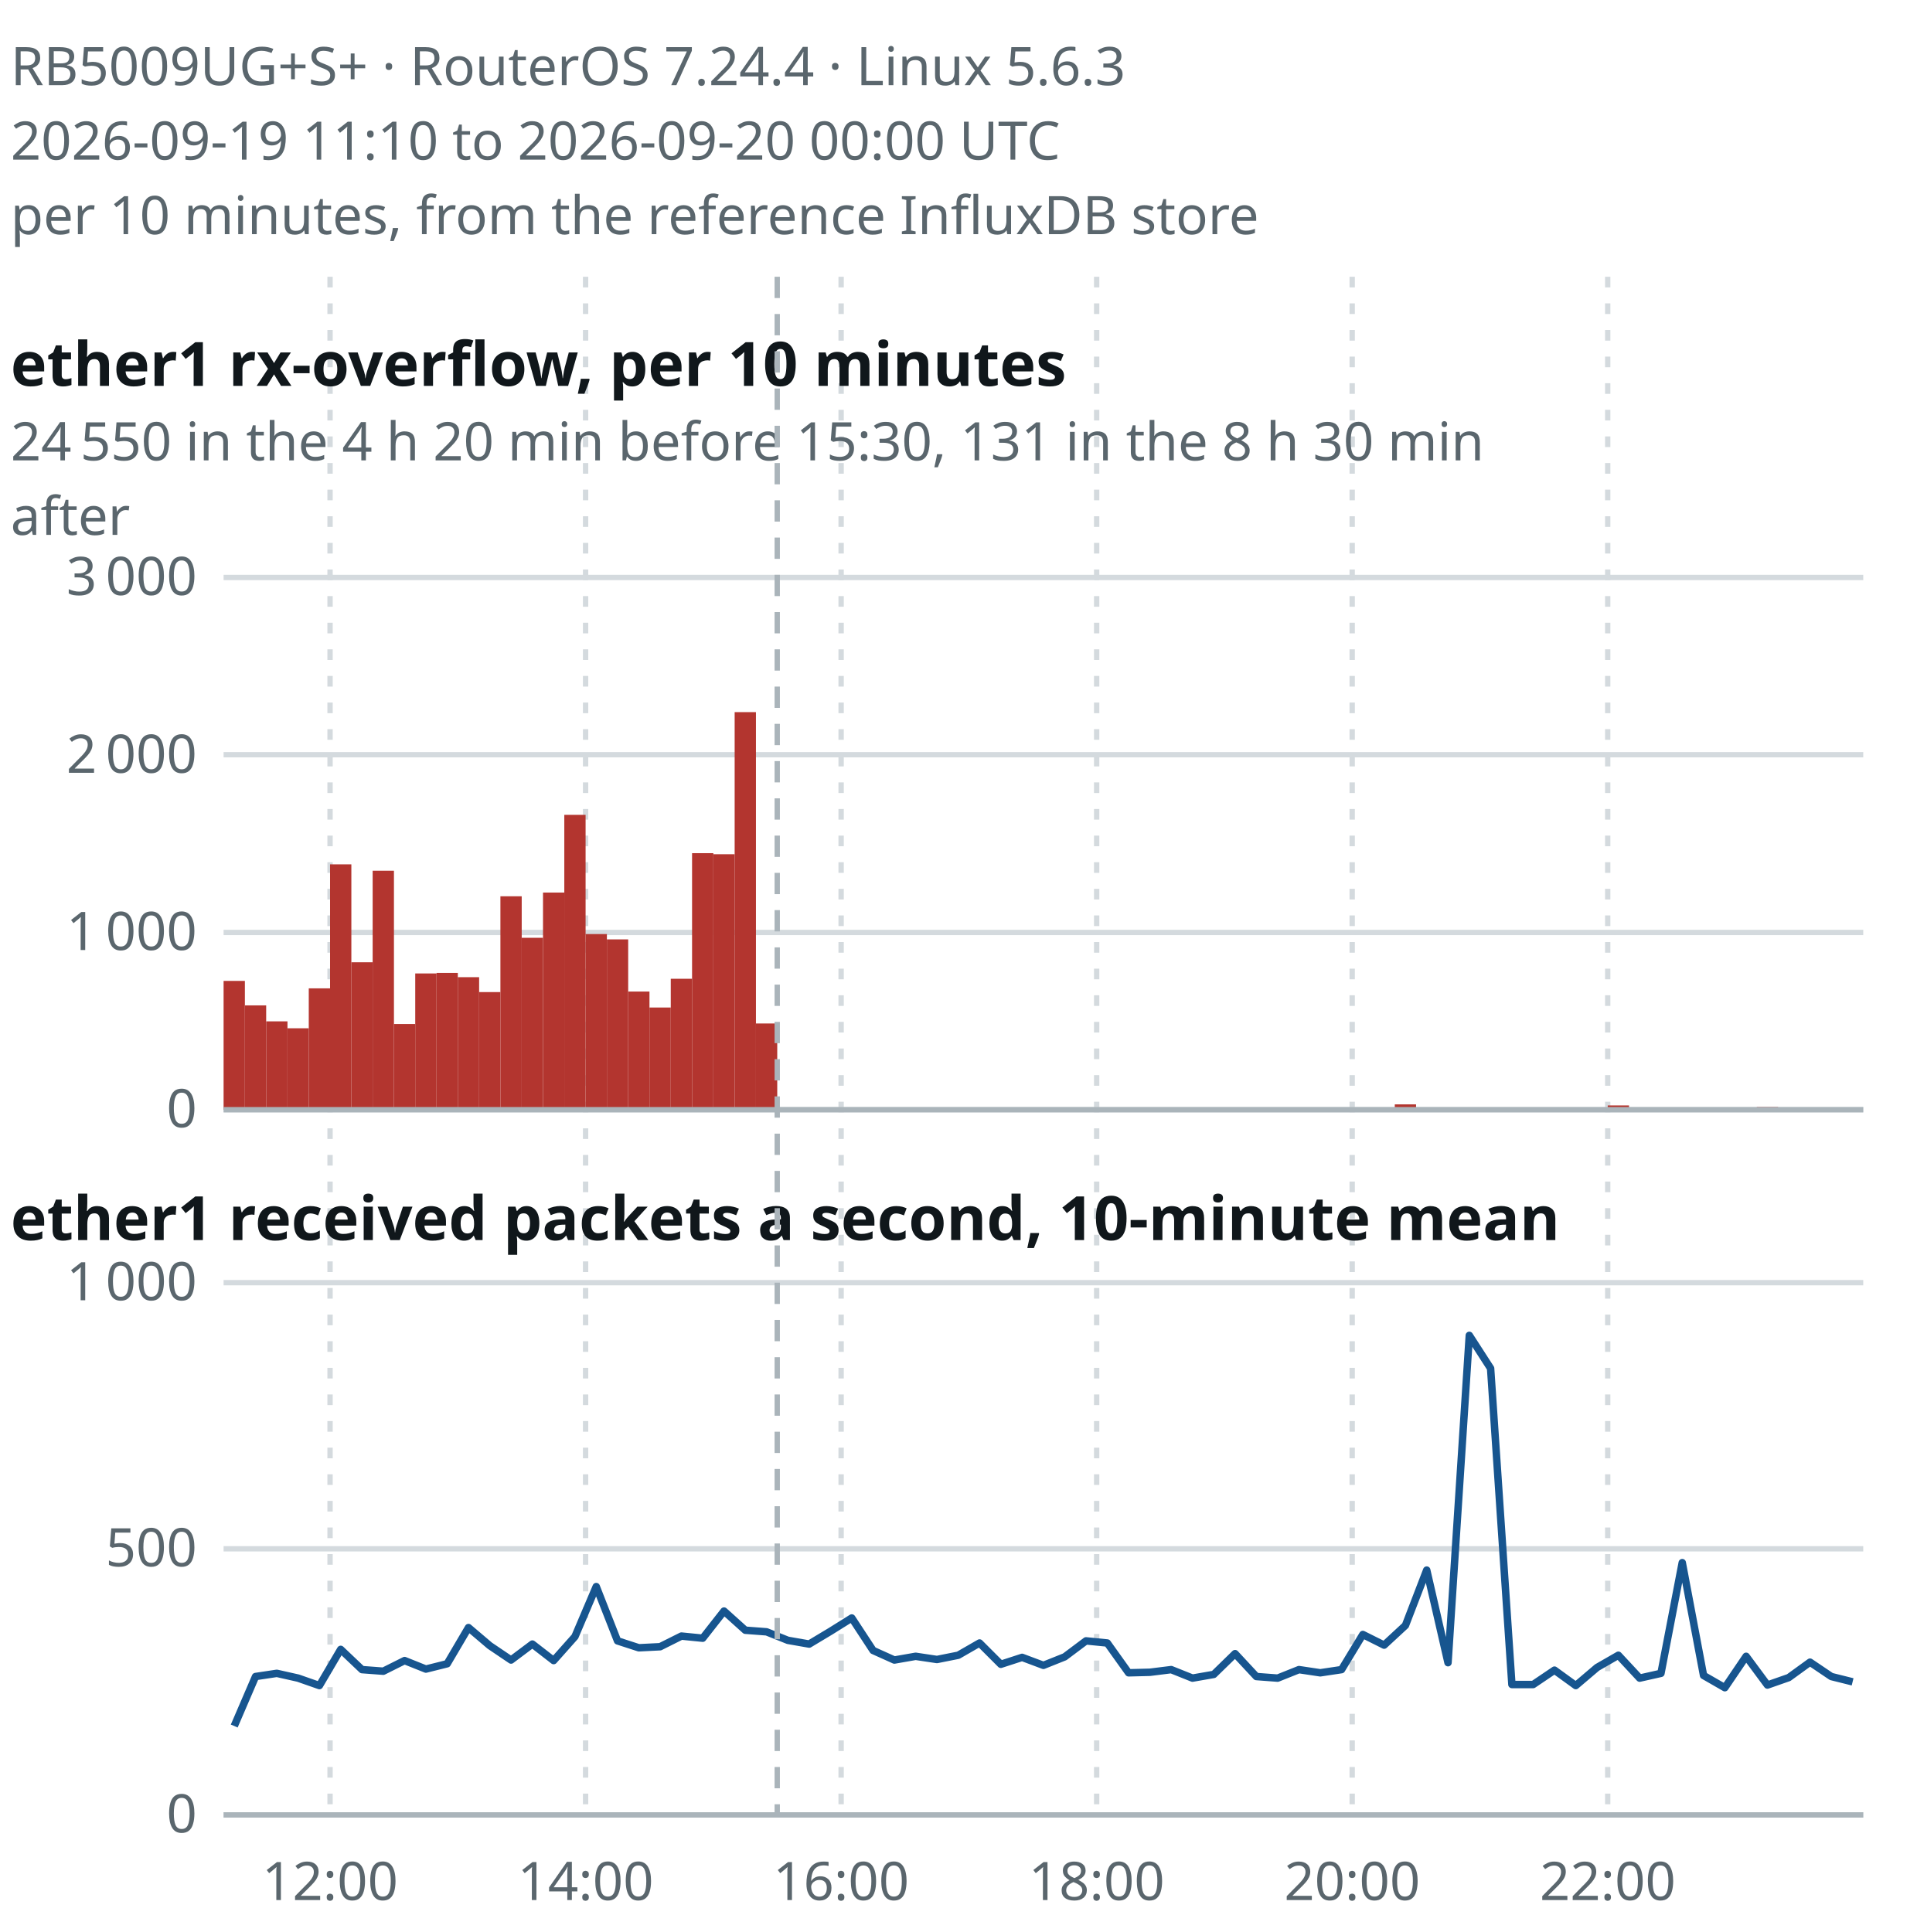
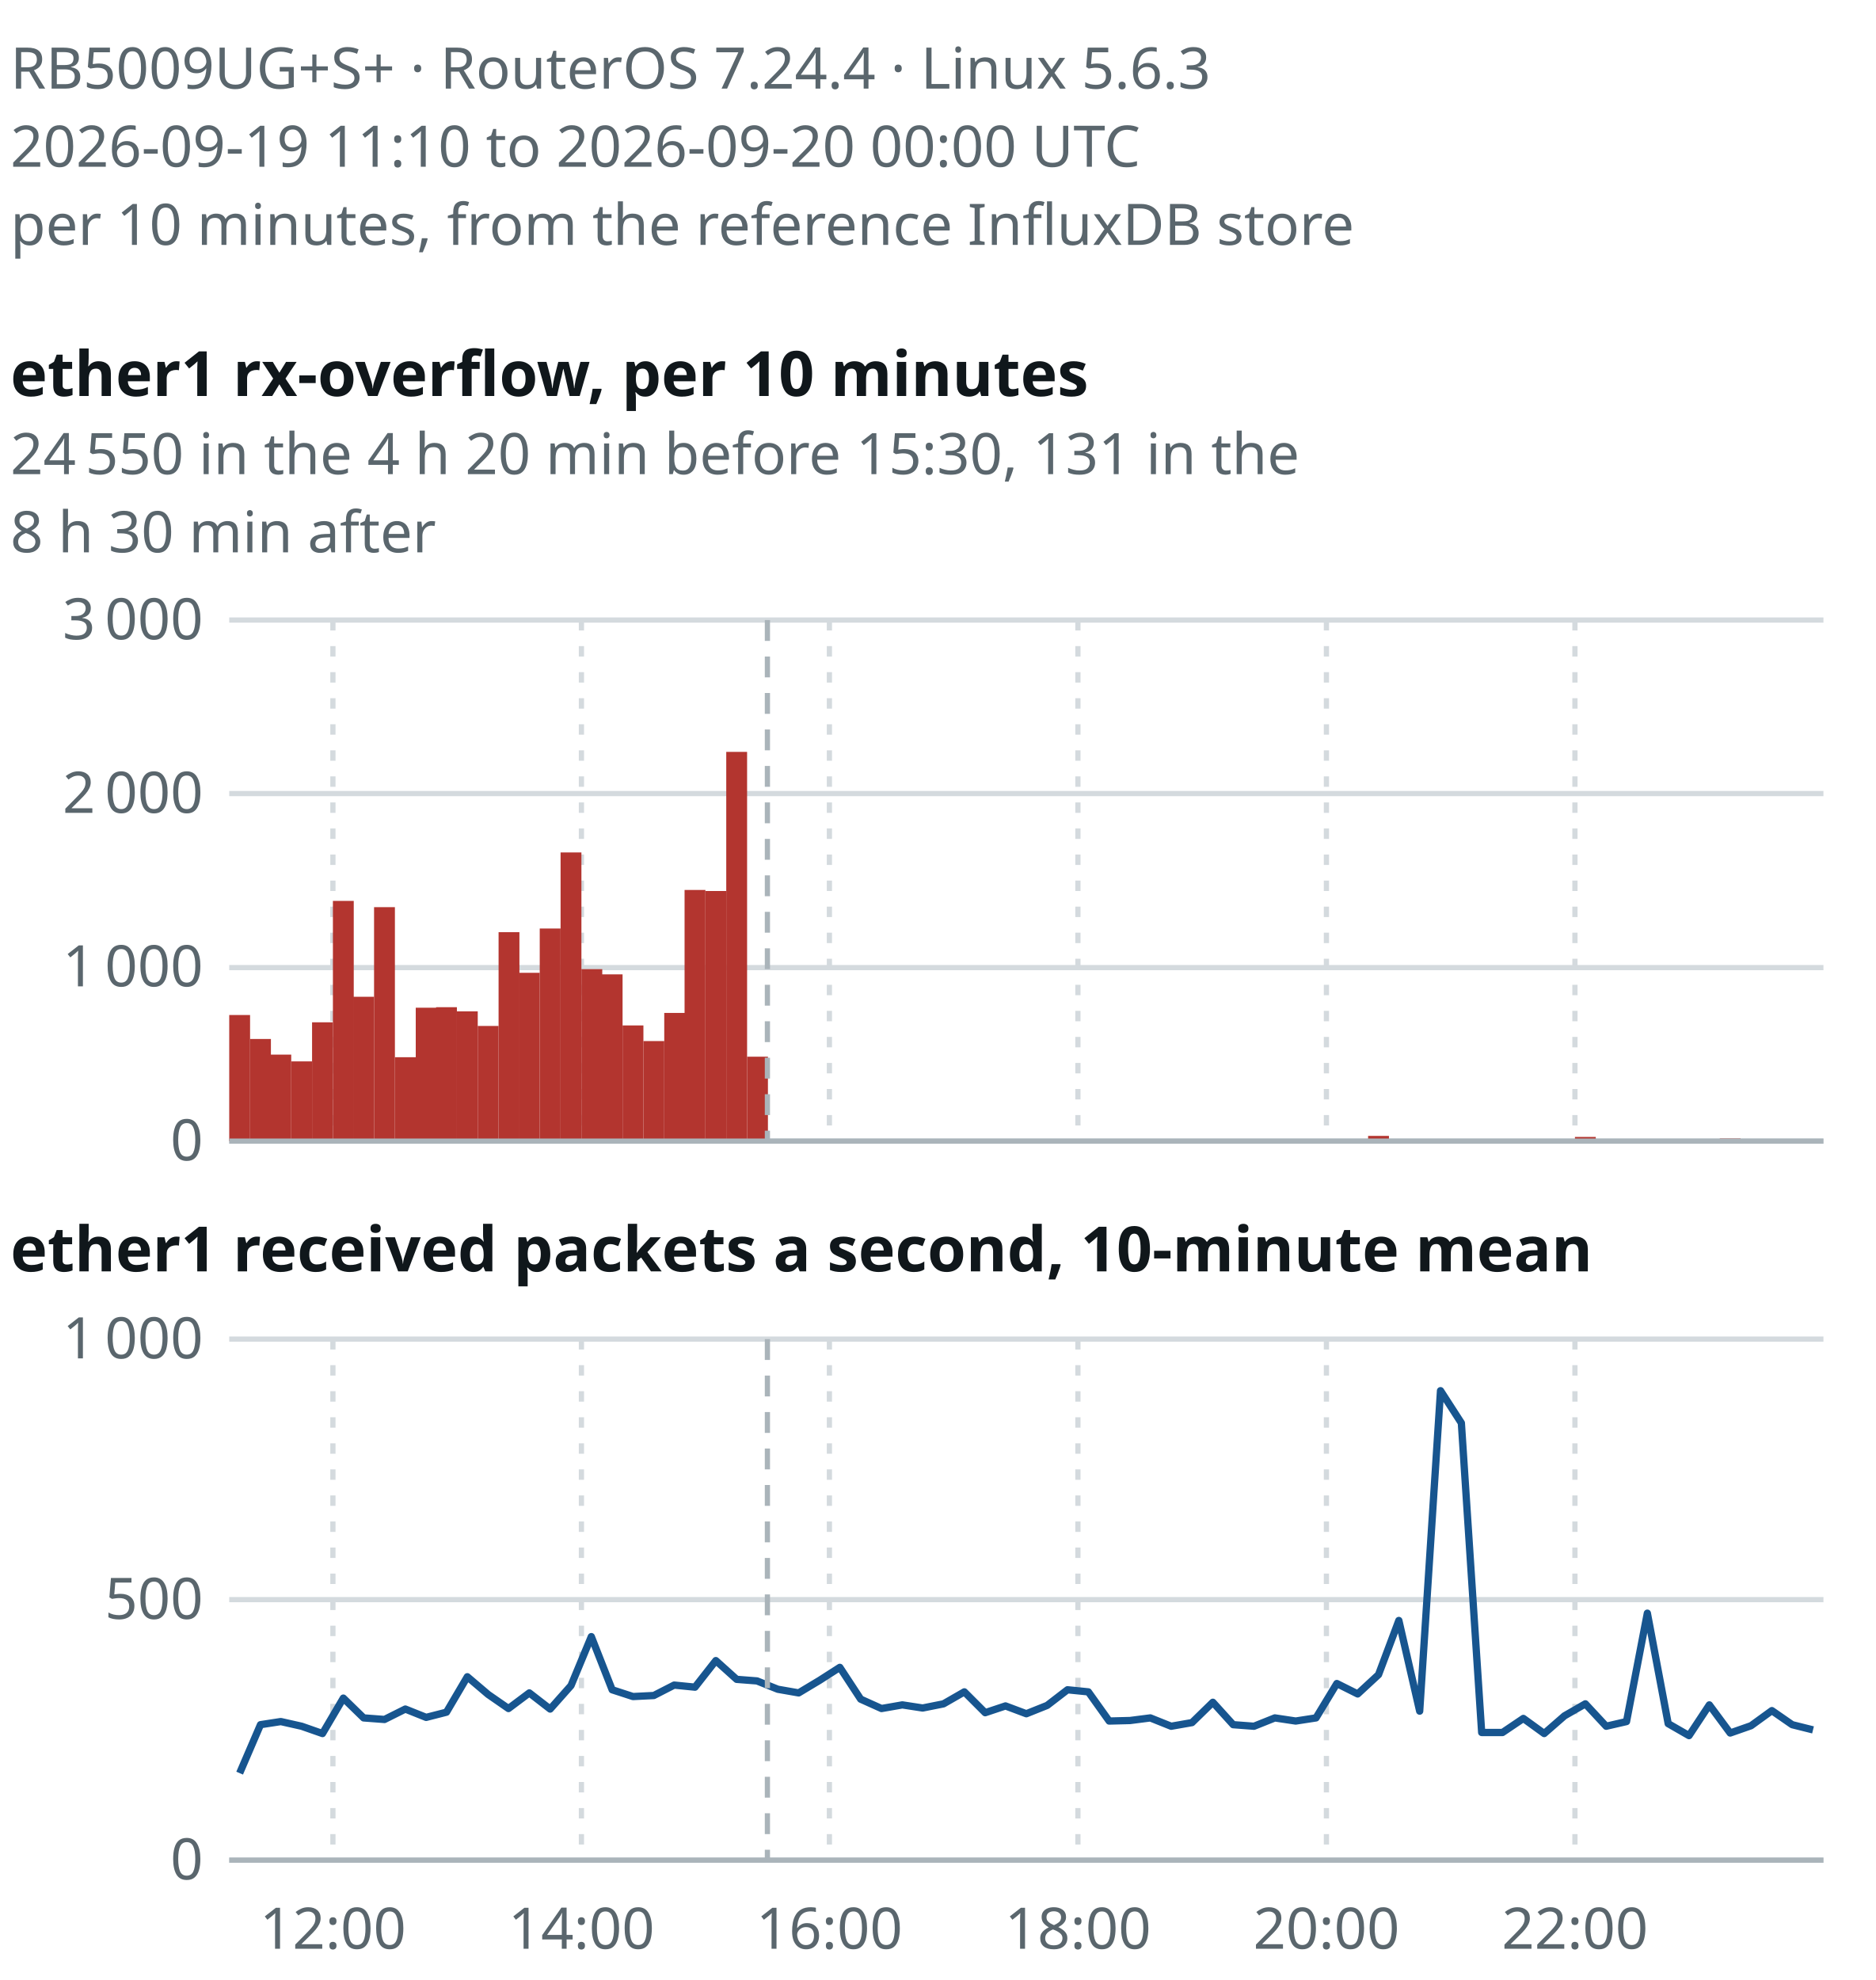
- <svg xmlns="http://www.w3.org/2000/svg" viewBox="0 0 360 363" width="100%" role="img" aria-labelledby="port-overflow-2026-09-19-en-narrow-t port-overflow-2026-09-19-en-narrow-d">
-   <line x1="42" y1="208.5" x2="350" y2="208.5" stroke="var(--ms-border, #d4dade)" stroke-width="1" />
-   <line x1="42" y1="175.2" x2="350" y2="175.2" stroke="var(--ms-border, #d4dade)" stroke-width="1" />
-   <line x1="42" y1="141.8" x2="350" y2="141.8" stroke="var(--ms-border, #d4dade)" stroke-width="1" />
-   <line x1="42" y1="108.5" x2="350" y2="108.5" stroke="var(--ms-border, #d4dade)" stroke-width="1" />
-   <line x1="42" y1="341" x2="350" y2="341" stroke="var(--ms-border, #d4dade)" stroke-width="1" />
-   <line x1="42" y1="291" x2="350" y2="291" stroke="var(--ms-border, #d4dade)" stroke-width="1" />
-   <line x1="42" y1="241" x2="350" y2="241" stroke="var(--ms-border, #d4dade)" stroke-width="1" />
-   <line x1="62" y1="52" x2="62" y2="341" stroke="var(--ms-border, #d4dade)" stroke-width="1" stroke-dasharray="2 3" />
-   <line x1="110" y1="52" x2="110" y2="341" stroke="var(--ms-border, #d4dade)" stroke-width="1" stroke-dasharray="2 3" />
-   <line x1="158" y1="52" x2="158" y2="341" stroke="var(--ms-border, #d4dade)" stroke-width="1" stroke-dasharray="2 3" />
-   <line x1="206" y1="52" x2="206" y2="341" stroke="var(--ms-border, #d4dade)" stroke-width="1" stroke-dasharray="2 3" />
-   <line x1="254" y1="52" x2="254" y2="341" stroke="var(--ms-border, #d4dade)" stroke-width="1" stroke-dasharray="2 3" />
-   <line x1="302" y1="52" x2="302" y2="341" stroke="var(--ms-border, #d4dade)" stroke-width="1" stroke-dasharray="2 3" />
-   <text x="2" y="16" font-family="ui-sans-serif,system-ui,sans-serif" font-size="10" fill="var(--ms-muted, #5a666d)">RB5009UG+S+ · RouterOS 7.24.4 · Linux 5.6.3</text>
-   <text x="2" y="30" font-family="ui-sans-serif,system-ui,sans-serif" font-size="10" fill="var(--ms-muted, #5a666d)">2026-09-19 11:10 to 2026-09-20 00:00 UTC</text>
-   <text x="2" y="44" font-family="ui-sans-serif,system-ui,sans-serif" font-size="10" fill="var(--ms-muted, #5a666d)">per 10 minutes, from the reference InfluxDB store</text>
-   <text x="2" y="72.5" font-family="ui-sans-serif,system-ui,sans-serif" font-size="11.5" font-weight="600" fill="var(--ms-heading, #10171b)">ether1 rx-overflow, per 10 minutes</text>
-   <text x="2" y="86.5" font-family="ui-sans-serif,system-ui,sans-serif" font-size="10" fill="var(--ms-muted, #5a666d)">24 550 in the 4 h 20 min before 15:30, 131 in the 8 h 30 min</text>
-   <text x="2" y="100.5" font-family="ui-sans-serif,system-ui,sans-serif" font-size="10" fill="var(--ms-muted, #5a666d)">after</text>
-   <text x="37" y="211.8" text-anchor="end" font-family="ui-sans-serif,system-ui,sans-serif" font-size="10" fill="var(--ms-muted, #5a666d)">0</text>
-   <text x="37" y="178.5" text-anchor="end" font-family="ui-sans-serif,system-ui,sans-serif" font-size="10" fill="var(--ms-muted, #5a666d)">1 000</text>
-   <text x="37" y="145.2" text-anchor="end" font-family="ui-sans-serif,system-ui,sans-serif" font-size="10" fill="var(--ms-muted, #5a666d)">2 000</text>
-   <text x="37" y="111.8" text-anchor="end" font-family="ui-sans-serif,system-ui,sans-serif" font-size="10" fill="var(--ms-muted, #5a666d)">3 000</text>
-   <rect x="42" y="184.3" width="4" height="24.2" fill="var(--ms-status-bad, #b3352f)" />
-   <rect x="46" y="188.9" width="4" height="19.6" fill="var(--ms-status-bad, #b3352f)" />
-   <rect x="50" y="191.9" width="4" height="16.6" fill="var(--ms-status-bad, #b3352f)" />
-   <rect x="54" y="193.2" width="4" height="15.3" fill="var(--ms-status-bad, #b3352f)" />
-   <rect x="58" y="185.7" width="4" height="22.8" fill="var(--ms-status-bad, #b3352f)" />
-   <rect x="62" y="162.4" width="4" height="46.1" fill="var(--ms-status-bad, #b3352f)" />
-   <rect x="66" y="180.8" width="4" height="27.7" fill="var(--ms-status-bad, #b3352f)" />
-   <rect x="70" y="163.6" width="4" height="44.9" fill="var(--ms-status-bad, #b3352f)" />
-   <rect x="74" y="192.4" width="4" height="16.1" fill="var(--ms-status-bad, #b3352f)" />
-   <rect x="78" y="182.9" width="4" height="25.6" fill="var(--ms-status-bad, #b3352f)" />
-   <rect x="82" y="182.8" width="4" height="25.7" fill="var(--ms-status-bad, #b3352f)" />
-   <rect x="86" y="183.6" width="4" height="24.9" fill="var(--ms-status-bad, #b3352f)" />
-   <rect x="90" y="186.4" width="4" height="22.1" fill="var(--ms-status-bad, #b3352f)" />
-   <rect x="94" y="168.4" width="4" height="40.1" fill="var(--ms-status-bad, #b3352f)" />
-   <rect x="98" y="176.2" width="4" height="32.3" fill="var(--ms-status-bad, #b3352f)" />
-   <rect x="102" y="167.7" width="4" height="40.8" fill="var(--ms-status-bad, #b3352f)" />
-   <rect x="106" y="153.1" width="4" height="55.4" fill="var(--ms-status-bad, #b3352f)" />
-   <rect x="110" y="175.5" width="4" height="33" fill="var(--ms-status-bad, #b3352f)" />
-   <rect x="114" y="176.5" width="4" height="32" fill="var(--ms-status-bad, #b3352f)" />
-   <rect x="118" y="186.3" width="4" height="22.2" fill="var(--ms-status-bad, #b3352f)" />
-   <rect x="122" y="189.3" width="4" height="19.2" fill="var(--ms-status-bad, #b3352f)" />
-   <rect x="126" y="183.9" width="4" height="24.6" fill="var(--ms-status-bad, #b3352f)" />
-   <rect x="130" y="160.3" width="4" height="48.2" fill="var(--ms-status-bad, #b3352f)" />
-   <rect x="134" y="160.5" width="4" height="48" fill="var(--ms-status-bad, #b3352f)" />
-   <rect x="138" y="133.8" width="4" height="74.7" fill="var(--ms-status-bad, #b3352f)" />
-   <rect x="142" y="192.3" width="4" height="16.2" fill="var(--ms-status-bad, #b3352f)" />
-   <rect x="194" y="208.4" width="4" height="0.1" fill="var(--ms-status-bad, #b3352f)" />
-   <rect x="214" y="208.2" width="4" height="0.3" fill="var(--ms-status-bad, #b3352f)" />
-   <rect x="242" y="208.2" width="4" height="0.3" fill="var(--ms-status-bad, #b3352f)" />
-   <rect x="262" y="207.5" width="4" height="1" fill="var(--ms-status-bad, #b3352f)" />
-   <rect x="278" y="208.4" width="4" height="0.1" fill="var(--ms-status-bad, #b3352f)" />
-   <rect x="294" y="208.3" width="4" height="0.2" fill="var(--ms-status-bad, #b3352f)" />
-   <rect x="302" y="207.7" width="4" height="0.8" fill="var(--ms-status-bad, #b3352f)" />
-   <rect x="306" y="208.1" width="4" height="0.4" fill="var(--ms-status-bad, #b3352f)" />
-   <rect x="314" y="208.2" width="4" height="0.3" fill="var(--ms-status-bad, #b3352f)" />
-   <rect x="326" y="208.3" width="4" height="0.2" fill="var(--ms-status-bad, #b3352f)" />
-   <rect x="330" y="208" width="4" height="0.5" fill="var(--ms-status-bad, #b3352f)" />
-   <line x1="42" y1="208.5" x2="350" y2="208.5" stroke="var(--ms-border-strong, #aab4ba)" stroke-width="1" />
-   <text x="2" y="233" font-family="ui-sans-serif,system-ui,sans-serif" font-size="11.5" font-weight="600" fill="var(--ms-heading, #10171b)">ether1 received packets a second, 10-minute mean</text>
-   <text x="37" y="344.3" text-anchor="end" font-family="ui-sans-serif,system-ui,sans-serif" font-size="10" fill="var(--ms-muted, #5a666d)">0</text>
-   <text x="37" y="294.3" text-anchor="end" font-family="ui-sans-serif,system-ui,sans-serif" font-size="10" fill="var(--ms-muted, #5a666d)">500</text>
-   <text x="37" y="244.3" text-anchor="end" font-family="ui-sans-serif,system-ui,sans-serif" font-size="10" fill="var(--ms-muted, #5a666d)">1 000</text>
-   <path d="M44 324.3L48 315L52 314.4L56 315.3L60 316.7L64 309.9L68 313.7L72 314L76 312L80 313.6L84 312.6L88 305.8L92 309.2L96 311.9L100 308.9L104 312L108 307.5L112 298.1L116 308.3L120 309.6L124 309.4L128 307.4L132 307.8L136 302.7L140 306.3L144 306.6L148 308.2L152 308.9L156 306.5L160 304L164 310.1L168 311.9L172 311.2L176 311.8L180 311L184 308.7L188 312.7L192 311.4L196 312.9L200 311.3L204 308.3L208 308.7L212 314.3L216 314.2L220 313.7L224 315.3L228 314.6L232 310.7L236 315L240 315.3L244 313.7L248 314.3L252 313.7L256 307.1L260 309.1L264 305.4L268 295L272 312.4L276 250.9L280 257.1L284 316.5L288 316.5L292 313.8L296 316.7L300 313.3L304 311L308 315.3L312 314.4L316 293.6L320 314.8L324 317.1L328 311.2L332 316.6L336 315.2L340 312.3L344 315L348 316" fill="none" stroke="var(--ms-info, #17558f)" stroke-width="1.4" stroke-linejoin="round" />
-   <line x1="42" y1="341" x2="350" y2="341" stroke="var(--ms-border-strong, #aab4ba)" stroke-width="1" />
-   <line x1="146" y1="52" x2="146" y2="341" stroke="var(--ms-border-strong, #aab4ba)" stroke-width="1" stroke-dasharray="4 3" />
-   <text x="62" y="357" text-anchor="middle" font-family="ui-sans-serif,system-ui,sans-serif" font-size="10" fill="var(--ms-muted, #5a666d)">12:00</text>
-   <text x="110" y="357" text-anchor="middle" font-family="ui-sans-serif,system-ui,sans-serif" font-size="10" fill="var(--ms-muted, #5a666d)">14:00</text>
-   <text x="158" y="357" text-anchor="middle" font-family="ui-sans-serif,system-ui,sans-serif" font-size="10" fill="var(--ms-muted, #5a666d)">16:00</text>
-   <text x="206" y="357" text-anchor="middle" font-family="ui-sans-serif,system-ui,sans-serif" font-size="10" fill="var(--ms-muted, #5a666d)">18:00</text>
-   <text x="254" y="357" text-anchor="middle" font-family="ui-sans-serif,system-ui,sans-serif" font-size="10" fill="var(--ms-muted, #5a666d)">20:00</text>
-   <text x="302" y="357" text-anchor="middle" font-family="ui-sans-serif,system-ui,sans-serif" font-size="10" fill="var(--ms-muted, #5a666d)">22:00</text>
+ <svg xmlns="http://www.w3.org/2000/svg" viewBox="0 0 360 380" width="100%" role="img" aria-labelledby="port-overflow-2026-09-19-en-narrow-t port-overflow-2026-09-19-en-narrow-d">
+   <line x1="44" y1="219" x2="350" y2="219" stroke="var(--ms-border, #d4dade)" stroke-width="1" />
+   <line x1="44" y1="185.7" x2="350" y2="185.7" stroke="var(--ms-border, #d4dade)" stroke-width="1" />
+   <line x1="44" y1="152.3" x2="350" y2="152.3" stroke="var(--ms-border, #d4dade)" stroke-width="1" />
+   <line x1="44" y1="119" x2="350" y2="119" stroke="var(--ms-border, #d4dade)" stroke-width="1" />
+   <line x1="44" y1="357" x2="350" y2="357" stroke="var(--ms-border, #d4dade)" stroke-width="1" />
+   <line x1="44" y1="307" x2="350" y2="307" stroke="var(--ms-border, #d4dade)" stroke-width="1" />
+   <line x1="44" y1="257" x2="350" y2="257" stroke="var(--ms-border, #d4dade)" stroke-width="1" />
+   <line x1="63.9" y1="119" x2="63.9" y2="219" stroke="var(--ms-border, #d4dade)" stroke-width="1" stroke-dasharray="2 3" />
+   <line x1="63.9" y1="257" x2="63.9" y2="357" stroke="var(--ms-border, #d4dade)" stroke-width="1" stroke-dasharray="2 3" />
+   <line x1="111.6" y1="119" x2="111.6" y2="219" stroke="var(--ms-border, #d4dade)" stroke-width="1" stroke-dasharray="2 3" />
+   <line x1="111.6" y1="257" x2="111.6" y2="357" stroke="var(--ms-border, #d4dade)" stroke-width="1" stroke-dasharray="2 3" />
+   <line x1="159.2" y1="119" x2="159.2" y2="219" stroke="var(--ms-border, #d4dade)" stroke-width="1" stroke-dasharray="2 3" />
+   <line x1="159.2" y1="257" x2="159.2" y2="357" stroke="var(--ms-border, #d4dade)" stroke-width="1" stroke-dasharray="2 3" />
+   <line x1="206.9" y1="119" x2="206.9" y2="219" stroke="var(--ms-border, #d4dade)" stroke-width="1" stroke-dasharray="2 3" />
+   <line x1="206.9" y1="257" x2="206.9" y2="357" stroke="var(--ms-border, #d4dade)" stroke-width="1" stroke-dasharray="2 3" />
+   <line x1="254.6" y1="119" x2="254.6" y2="219" stroke="var(--ms-border, #d4dade)" stroke-width="1" stroke-dasharray="2 3" />
+   <line x1="254.6" y1="257" x2="254.6" y2="357" stroke="var(--ms-border, #d4dade)" stroke-width="1" stroke-dasharray="2 3" />
+   <line x1="302.3" y1="119" x2="302.3" y2="219" stroke="var(--ms-border, #d4dade)" stroke-width="1" stroke-dasharray="2 3" />
+   <line x1="302.3" y1="257" x2="302.3" y2="357" stroke="var(--ms-border, #d4dade)" stroke-width="1" stroke-dasharray="2 3" />
+   <text x="2" y="17" font-family="ui-sans-serif,system-ui,sans-serif" font-size="11" fill="var(--ms-muted, #5a666d)">RB5009UG+S+ · RouterOS 7.24.4 · Linux 5.6.3</text>
+   <text x="2" y="32" font-family="ui-sans-serif,system-ui,sans-serif" font-size="11" fill="var(--ms-muted, #5a666d)">2026-09-19 11:10 to 2026-09-20 00:00 UTC</text>
+   <text x="2" y="47" font-family="ui-sans-serif,system-ui,sans-serif" font-size="11" fill="var(--ms-muted, #5a666d)">per 10 minutes, from the reference InfluxDB store</text>
+   <text x="2" y="76" font-family="ui-sans-serif,system-ui,sans-serif" font-size="12" font-weight="600" fill="var(--ms-heading, #10171b)">ether1 rx-overflow, per 10 minutes</text>
+   <text x="2" y="91" font-family="ui-sans-serif,system-ui,sans-serif" font-size="11" fill="var(--ms-muted, #5a666d)">24 550 in the 4 h 20 min before 15:30, 131 in the</text>
+   <text x="2" y="106" font-family="ui-sans-serif,system-ui,sans-serif" font-size="11" fill="var(--ms-muted, #5a666d)">8 h 30 min after</text>
+   <text x="39" y="222.7" text-anchor="end" font-family="ui-sans-serif,system-ui,sans-serif" font-size="11" fill="var(--ms-muted, #5a666d)">0</text>
+   <text x="39" y="189.3" text-anchor="end" font-family="ui-sans-serif,system-ui,sans-serif" font-size="11" fill="var(--ms-muted, #5a666d)">1 000</text>
+   <text x="39" y="156" text-anchor="end" font-family="ui-sans-serif,system-ui,sans-serif" font-size="11" fill="var(--ms-muted, #5a666d)">2 000</text>
+   <text x="39" y="122.7" text-anchor="end" font-family="ui-sans-serif,system-ui,sans-serif" font-size="11" fill="var(--ms-muted, #5a666d)">3 000</text>
+   <rect x="44" y="194.8" width="4" height="24.2" fill="var(--ms-status-bad, #b3352f)" />
+   <rect x="48" y="199.4" width="4" height="19.6" fill="var(--ms-status-bad, #b3352f)" />
+   <rect x="51.9" y="202.4" width="4" height="16.6" fill="var(--ms-status-bad, #b3352f)" />
+   <rect x="55.9" y="203.7" width="4" height="15.3" fill="var(--ms-status-bad, #b3352f)" />
+   <rect x="59.9" y="196.2" width="4" height="22.8" fill="var(--ms-status-bad, #b3352f)" />
+   <rect x="63.9" y="172.9" width="4" height="46.1" fill="var(--ms-status-bad, #b3352f)" />
+   <rect x="67.8" y="191.3" width="4" height="27.7" fill="var(--ms-status-bad, #b3352f)" />
+   <rect x="71.8" y="174.1" width="4" height="44.9" fill="var(--ms-status-bad, #b3352f)" />
+   <rect x="75.8" y="202.9" width="4" height="16.1" fill="var(--ms-status-bad, #b3352f)" />
+   <rect x="79.8" y="193.4" width="4" height="25.6" fill="var(--ms-status-bad, #b3352f)" />
+   <rect x="83.7" y="193.3" width="4" height="25.7" fill="var(--ms-status-bad, #b3352f)" />
+   <rect x="87.7" y="194.1" width="4" height="24.9" fill="var(--ms-status-bad, #b3352f)" />
+   <rect x="91.7" y="196.9" width="4" height="22.1" fill="var(--ms-status-bad, #b3352f)" />
+   <rect x="95.7" y="178.9" width="4" height="40.1" fill="var(--ms-status-bad, #b3352f)" />
+   <rect x="99.6" y="186.7" width="4" height="32.3" fill="var(--ms-status-bad, #b3352f)" />
+   <rect x="103.6" y="178.2" width="4" height="40.8" fill="var(--ms-status-bad, #b3352f)" />
+   <rect x="107.6" y="163.6" width="4" height="55.4" fill="var(--ms-status-bad, #b3352f)" />
+   <rect x="111.6" y="186" width="4" height="33" fill="var(--ms-status-bad, #b3352f)" />
+   <rect x="115.5" y="187" width="4" height="32" fill="var(--ms-status-bad, #b3352f)" />
+   <rect x="119.5" y="196.8" width="4" height="22.2" fill="var(--ms-status-bad, #b3352f)" />
+   <rect x="123.5" y="199.8" width="4" height="19.2" fill="var(--ms-status-bad, #b3352f)" />
+   <rect x="127.5" y="194.4" width="4" height="24.6" fill="var(--ms-status-bad, #b3352f)" />
+   <rect x="131.4" y="170.8" width="4" height="48.2" fill="var(--ms-status-bad, #b3352f)" />
+   <rect x="135.4" y="171" width="4" height="48" fill="var(--ms-status-bad, #b3352f)" />
+   <rect x="139.4" y="144.3" width="4" height="74.7" fill="var(--ms-status-bad, #b3352f)" />
+   <rect x="143.4" y="202.8" width="4" height="16.2" fill="var(--ms-status-bad, #b3352f)" />
+   <rect x="195" y="218.9" width="4" height="0.1" fill="var(--ms-status-bad, #b3352f)" />
+   <rect x="214.9" y="218.7" width="4" height="0.3" fill="var(--ms-status-bad, #b3352f)" />
+   <rect x="242.7" y="218.7" width="4" height="0.3" fill="var(--ms-status-bad, #b3352f)" />
+   <rect x="262.6" y="218" width="4" height="1" fill="var(--ms-status-bad, #b3352f)" />
+   <rect x="278.5" y="218.9" width="4" height="0.1" fill="var(--ms-status-bad, #b3352f)" />
+   <rect x="294.4" y="218.8" width="4" height="0.2" fill="var(--ms-status-bad, #b3352f)" />
+   <rect x="302.3" y="218.2" width="4" height="0.8" fill="var(--ms-status-bad, #b3352f)" />
+   <rect x="306.3" y="218.6" width="4" height="0.4" fill="var(--ms-status-bad, #b3352f)" />
+   <rect x="314.2" y="218.7" width="4" height="0.3" fill="var(--ms-status-bad, #b3352f)" />
+   <rect x="326.2" y="218.8" width="4" height="0.2" fill="var(--ms-status-bad, #b3352f)" />
+   <rect x="330.1" y="218.5" width="4" height="0.5" fill="var(--ms-status-bad, #b3352f)" />
+   <line x1="44" y1="219" x2="350" y2="219" stroke="var(--ms-border-strong, #aab4ba)" stroke-width="1" />
+   <text x="2" y="244" font-family="ui-sans-serif,system-ui,sans-serif" font-size="12" font-weight="600" fill="var(--ms-heading, #10171b)">ether1 received packets a second, 10-minute mean</text>
+   <text x="39" y="360.7" text-anchor="end" font-family="ui-sans-serif,system-ui,sans-serif" font-size="11" fill="var(--ms-muted, #5a666d)">0</text>
+   <text x="39" y="310.7" text-anchor="end" font-family="ui-sans-serif,system-ui,sans-serif" font-size="11" fill="var(--ms-muted, #5a666d)">500</text>
+   <text x="39" y="260.7" text-anchor="end" font-family="ui-sans-serif,system-ui,sans-serif" font-size="11" fill="var(--ms-muted, #5a666d)">1 000</text>
+   <path d="M46 340.3L50 331L53.9 330.4L57.9 331.3L61.9 332.7L65.9 325.9L69.8 329.7L73.8 330L77.8 328L81.8 329.6L85.7 328.6L89.7 321.8L93.7 325.2L97.6 327.9L101.6 324.9L105.6 328L109.6 323.5L113.5 314.1L117.5 324.3L121.5 325.6L125.5 325.4L129.4 323.4L133.4 323.8L137.4 318.7L141.4 322.3L145.3 322.6L149.3 324.2L153.3 324.9L157.3 322.5L161.2 320L165.2 326.1L169.2 327.9L173.2 327.2L177.1 327.8L181.1 327L185.1 324.7L189.1 328.7L193 327.4L197 328.9L201 327.3L204.9 324.3L208.9 324.7L212.9 330.3L216.9 330.2L220.8 329.7L224.8 331.3L228.8 330.6L232.8 326.7L236.7 331L240.7 331.3L244.7 329.7L248.7 330.3L252.6 329.7L256.6 323.1L260.6 325.1L264.6 321.4L268.5 311L272.5 328.4L276.5 266.9L280.5 273.1L284.4 332.5L288.4 332.5L292.4 329.8L296.4 332.7L300.3 329.3L304.3 327L308.3 331.3L312.2 330.4L316.2 309.6L320.2 330.8L324.2 333.1L328.1 327.2L332.1 332.6L336.1 331.2L340.1 328.3L344 331L348 332" fill="none" stroke="var(--ms-info, #17558f)" stroke-width="1.4" stroke-linejoin="round" />
+   <line x1="44" y1="357" x2="350" y2="357" stroke="var(--ms-border-strong, #aab4ba)" stroke-width="1" />
+   <line x1="147.3" y1="119" x2="147.3" y2="219" stroke="var(--ms-border-strong, #aab4ba)" stroke-width="1" stroke-dasharray="4 3" />
+   <line x1="147.3" y1="257" x2="147.3" y2="357" stroke="var(--ms-border-strong, #aab4ba)" stroke-width="1" stroke-dasharray="4 3" />
+   <text x="63.9" y="374" text-anchor="middle" font-family="ui-sans-serif,system-ui,sans-serif" font-size="11" fill="var(--ms-muted, #5a666d)">12:00</text>
+   <text x="111.6" y="374" text-anchor="middle" font-family="ui-sans-serif,system-ui,sans-serif" font-size="11" fill="var(--ms-muted, #5a666d)">14:00</text>
+   <text x="159.2" y="374" text-anchor="middle" font-family="ui-sans-serif,system-ui,sans-serif" font-size="11" fill="var(--ms-muted, #5a666d)">16:00</text>
+   <text x="206.9" y="374" text-anchor="middle" font-family="ui-sans-serif,system-ui,sans-serif" font-size="11" fill="var(--ms-muted, #5a666d)">18:00</text>
+   <text x="254.6" y="374" text-anchor="middle" font-family="ui-sans-serif,system-ui,sans-serif" font-size="11" fill="var(--ms-muted, #5a666d)">20:00</text>
+   <text x="302.3" y="374" text-anchor="middle" font-family="ui-sans-serif,system-ui,sans-serif" font-size="11" fill="var(--ms-muted, #5a666d)">22:00</text>
</svg>
